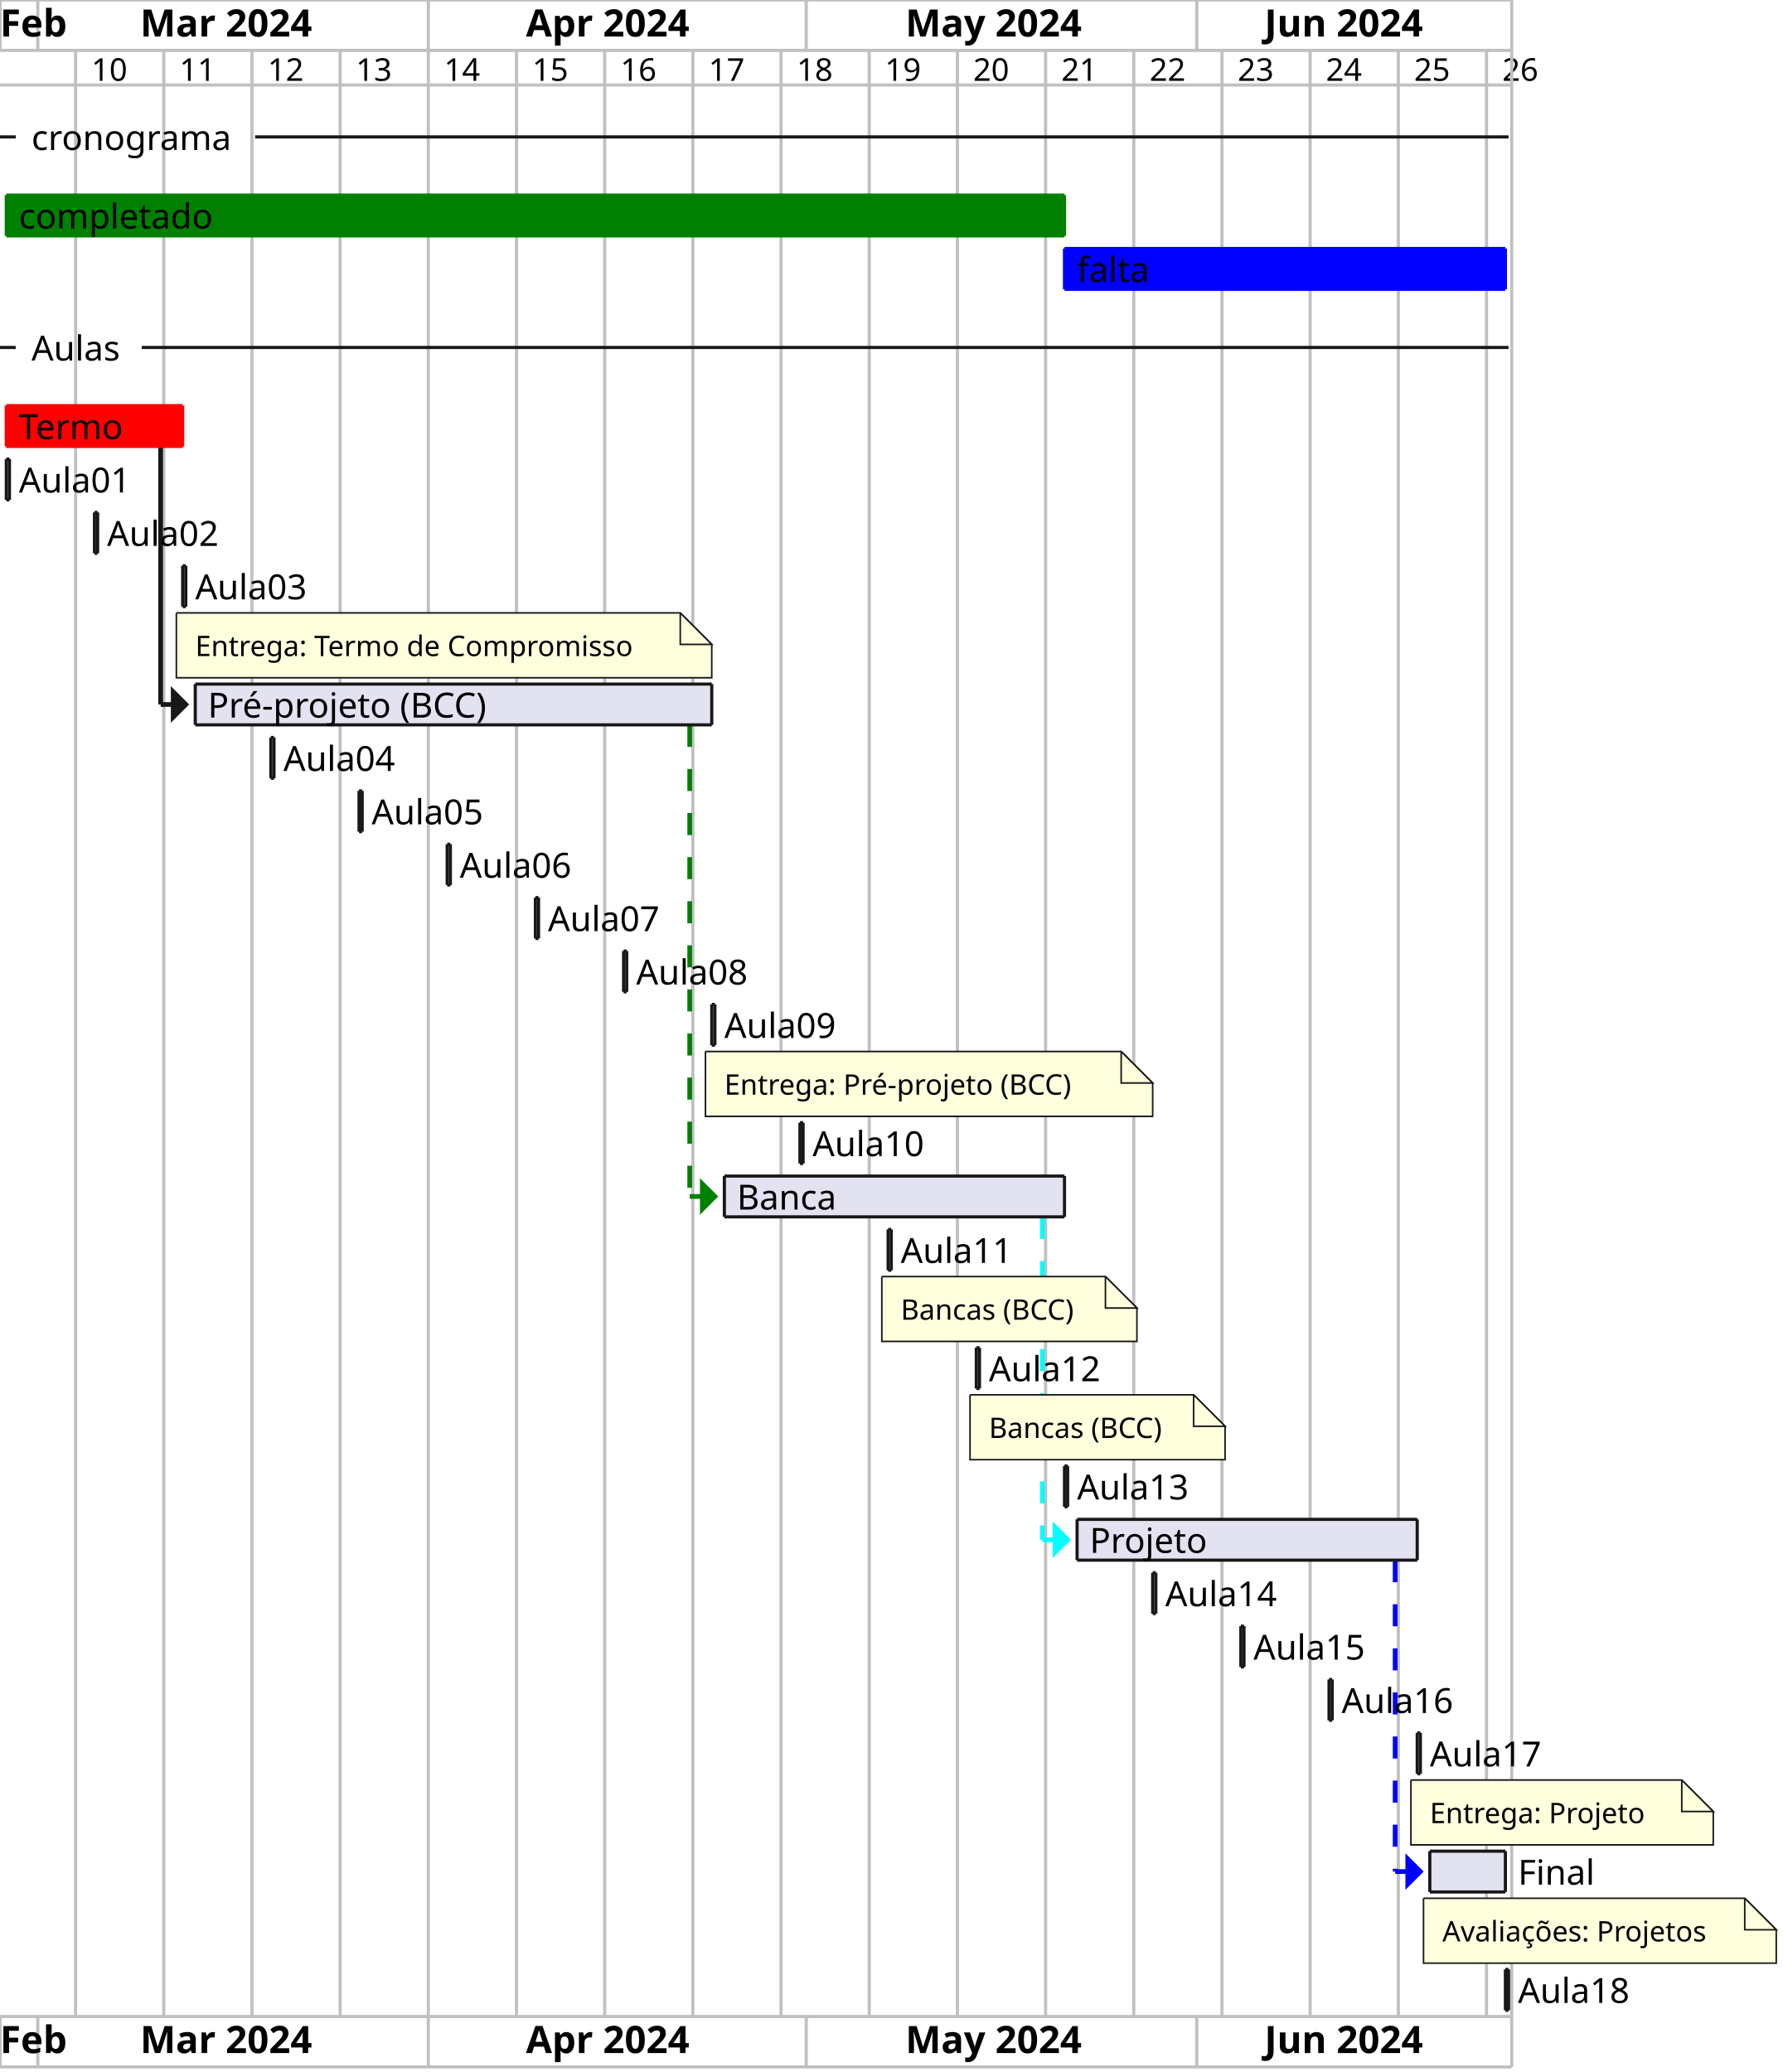
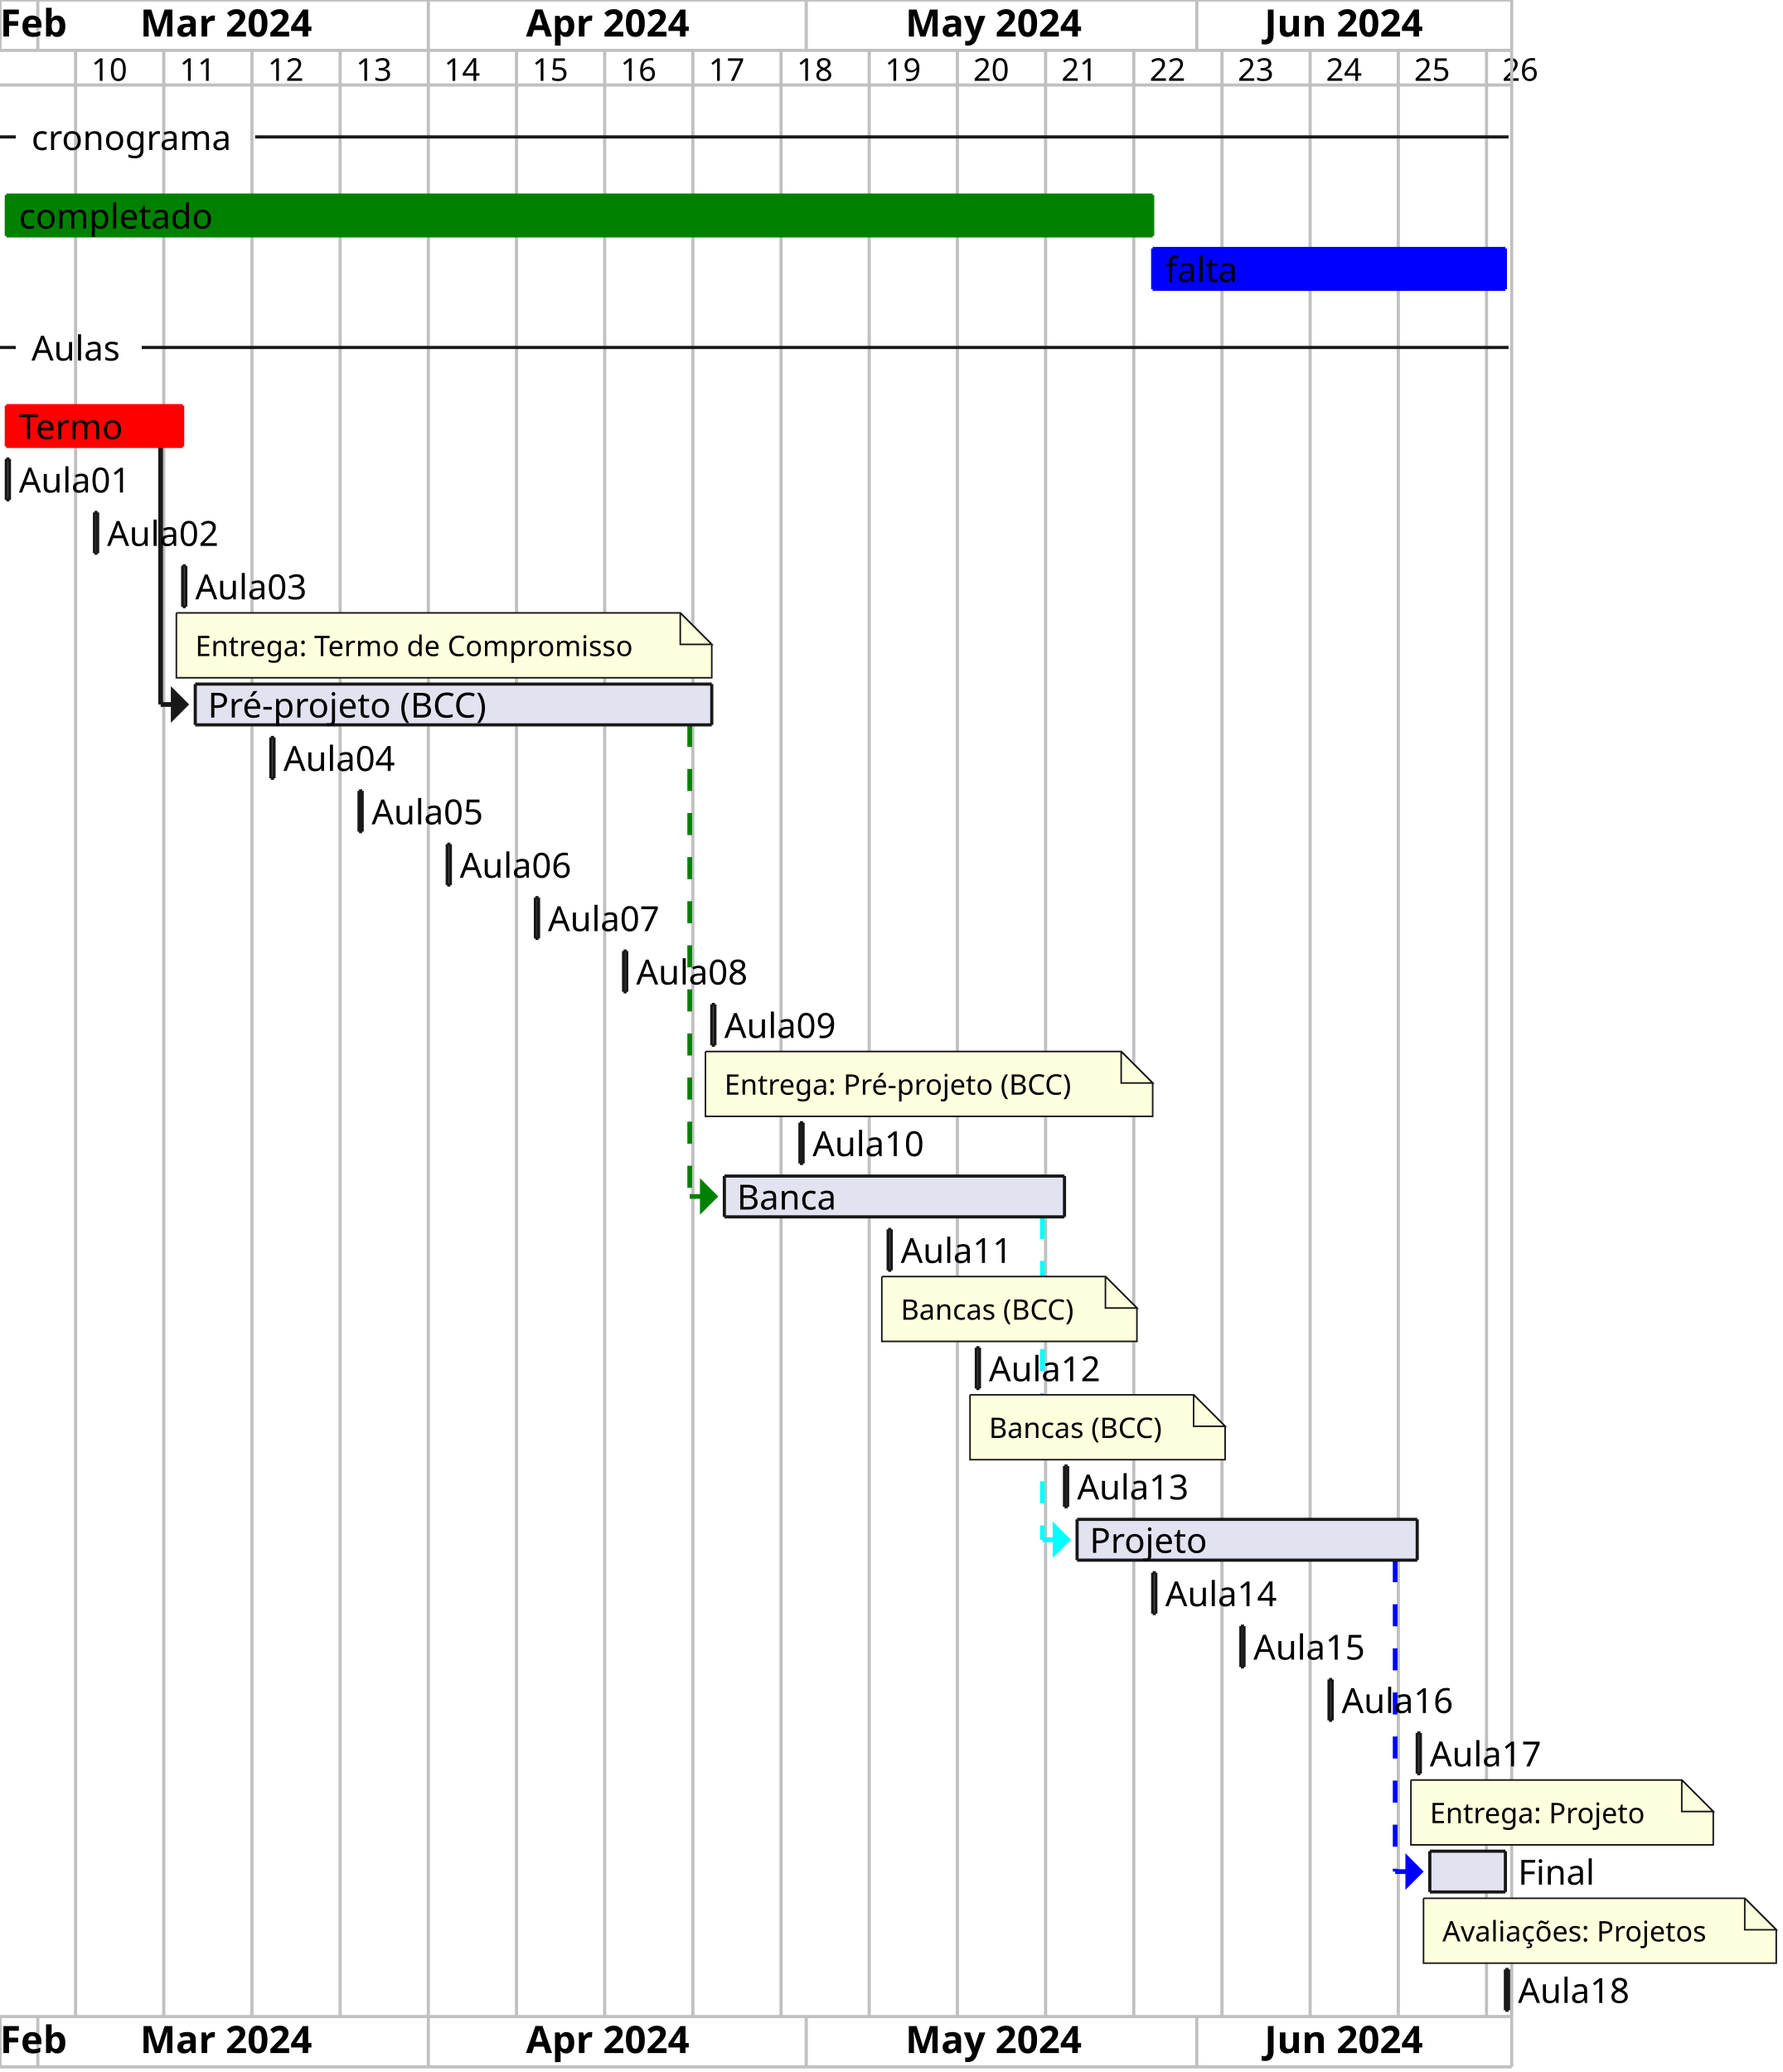
<svg xmlns="http://www.w3.org/2000/svg" contentStyleType="text/css" height="658px" preserveAspectRatio="none" style="width:566px;height:658px;background:#FFFFFF;" version="1.1" viewBox="0 0 566 658" width="566px" zoomAndPan="magnify">
  <defs />
  <g>
    <text fill="#000000" font-family="sans-serif" font-size="10" lengthAdjust="spacing" textLength="12" x="29" y="25.668">10</text>
    <text fill="#000000" font-family="sans-serif" font-size="10" lengthAdjust="spacing" textLength="12" x="57" y="25.668">11</text>
    <text fill="#000000" font-family="sans-serif" font-size="10" lengthAdjust="spacing" textLength="12" x="85" y="25.668">12</text>
    <text fill="#000000" font-family="sans-serif" font-size="10" lengthAdjust="spacing" textLength="12" x="113" y="25.668">13</text>
    <text fill="#000000" font-family="sans-serif" font-size="10" lengthAdjust="spacing" textLength="12" x="141" y="25.668">14</text>
    <text fill="#000000" font-family="sans-serif" font-size="10" lengthAdjust="spacing" textLength="12" x="169" y="25.668">15</text>
    <text fill="#000000" font-family="sans-serif" font-size="10" lengthAdjust="spacing" textLength="12" x="197" y="25.668">16</text>
    <text fill="#000000" font-family="sans-serif" font-size="10" lengthAdjust="spacing" textLength="12" x="225" y="25.668">17</text>
    <text fill="#000000" font-family="sans-serif" font-size="10" lengthAdjust="spacing" textLength="12" x="253" y="25.668">18</text>
    <text fill="#000000" font-family="sans-serif" font-size="10" lengthAdjust="spacing" textLength="12" x="281" y="25.668">19</text>
    <text fill="#000000" font-family="sans-serif" font-size="10" lengthAdjust="spacing" textLength="12" x="309" y="25.668">20</text>
    <text fill="#000000" font-family="sans-serif" font-size="10" lengthAdjust="spacing" textLength="12" x="337" y="25.668">21</text>
    <text fill="#000000" font-family="sans-serif" font-size="10" lengthAdjust="spacing" textLength="12" x="365" y="25.668">22</text>
    <text fill="#000000" font-family="sans-serif" font-size="10" lengthAdjust="spacing" textLength="12" x="393" y="25.668">23</text>
    <text fill="#000000" font-family="sans-serif" font-size="10" lengthAdjust="spacing" textLength="12" x="421" y="25.668">24</text>
    <text fill="#000000" font-family="sans-serif" font-size="10" lengthAdjust="spacing" textLength="12" x="449" y="25.668">25</text>
    <text fill="#000000" font-family="sans-serif" font-size="10" lengthAdjust="spacing" textLength="12" x="477" y="25.668">26</text>
    <line style="stroke:#C0C0C0;stroke-width:1.0;" x1="24" x2="24" y1="16" y2="640.385" />
    <line style="stroke:#C0C0C0;stroke-width:1.0;" x1="52" x2="52" y1="16" y2="640.385" />
    <line style="stroke:#C0C0C0;stroke-width:1.0;" x1="80" x2="80" y1="16" y2="640.385" />
    <line style="stroke:#C0C0C0;stroke-width:1.0;" x1="108" x2="108" y1="16" y2="640.385" />
    <line style="stroke:#C0C0C0;stroke-width:1.0;" x1="136" x2="136" y1="16" y2="640.385" />
    <line style="stroke:#C0C0C0;stroke-width:1.0;" x1="164" x2="164" y1="16" y2="640.385" />
    <line style="stroke:#C0C0C0;stroke-width:1.0;" x1="192" x2="192" y1="16" y2="640.385" />
    <line style="stroke:#C0C0C0;stroke-width:1.0;" x1="220" x2="220" y1="16" y2="640.385" />
    <line style="stroke:#C0C0C0;stroke-width:1.0;" x1="248" x2="248" y1="16" y2="640.385" />
    <line style="stroke:#C0C0C0;stroke-width:1.0;" x1="276" x2="276" y1="16" y2="640.385" />
    <line style="stroke:#C0C0C0;stroke-width:1.0;" x1="304" x2="304" y1="16" y2="640.385" />
    <line style="stroke:#C0C0C0;stroke-width:1.0;" x1="332" x2="332" y1="16" y2="640.385" />
    <line style="stroke:#C0C0C0;stroke-width:1.0;" x1="360" x2="360" y1="16" y2="640.385" />
    <line style="stroke:#C0C0C0;stroke-width:1.0;" x1="388" x2="388" y1="16" y2="640.385" />
    <line style="stroke:#C0C0C0;stroke-width:1.0;" x1="416" x2="416" y1="16" y2="640.385" />
    <line style="stroke:#C0C0C0;stroke-width:1.0;" x1="444" x2="444" y1="16" y2="640.385" />
    <line style="stroke:#C0C0C0;stroke-width:1.0;" x1="472" x2="472" y1="16" y2="640.385" />
    <line style="stroke:#C0C0C0;stroke-width:1.0;" x1="480" x2="480" y1="16" y2="640.385" />
    <line style="stroke:#C0C0C0;stroke-width:1.0;" x1="0" x2="0" y1="0" y2="16" />
    <line style="stroke:#C0C0C0;stroke-width:1.0;" x1="12" x2="12" y1="0" y2="16" />
    <text fill="#000000" font-family="sans-serif" font-size="12" font-weight="bold" lengthAdjust="spacing" textLength="22" x="0" y="11.602">Feb</text>
    <line style="stroke:#C0C0C0;stroke-width:1.0;" x1="136" x2="136" y1="0" y2="16" />
    <text fill="#000000" font-family="sans-serif" font-size="12" font-weight="bold" lengthAdjust="spacing" textLength="59" x="44.5" y="11.602">Mar 2024</text>
    <line style="stroke:#C0C0C0;stroke-width:1.0;" x1="256" x2="256" y1="0" y2="16" />
    <text fill="#000000" font-family="sans-serif" font-size="12" font-weight="bold" lengthAdjust="spacing" textLength="58" x="167" y="11.602">Apr 2024</text>
    <line style="stroke:#C0C0C0;stroke-width:1.0;" x1="380" x2="380" y1="0" y2="16" />
    <text fill="#000000" font-family="sans-serif" font-size="12" font-weight="bold" lengthAdjust="spacing" textLength="61" x="287.5" y="11.602">May 2024</text>
    <line style="stroke:#C0C0C0;stroke-width:1.0;" x1="480" x2="480" y1="0" y2="16" />
    <text fill="#000000" font-family="sans-serif" font-size="12" font-weight="bold" lengthAdjust="spacing" textLength="57" x="401.5" y="11.602">Jun 2024</text>
    <line style="stroke:#C0C0C0;stroke-width:1.0;" x1="0" x2="480" y1="0" y2="0" />
    <line style="stroke:#C0C0C0;stroke-width:1.0;" x1="0" x2="480" y1="16" y2="16" />
    <line style="stroke:#C0C0C0;stroke-width:1.0;" x1="0" x2="480" y1="27" y2="27" />
    <line style="stroke:#181818;stroke-width:1.5;" x1="51" x2="51" y1="141.775" y2="223.718" />
    <line style="stroke:#181818;stroke-width:1.5;" x1="51" x2="59" y1="223.718" y2="223.718" />
    <polygon fill="#181818" points="55,219.718,55,223.718,55,227.718,59,223.718" style="stroke:#181818;stroke-width:1.5;" />
    <line style="stroke:#008000;stroke-width:1.5;stroke-dasharray:7.0,7.0;" x1="219" x2="219" y1="230.195" y2="379.958" />
    <line style="stroke:#008000;stroke-width:1.5;stroke-dasharray:7.0,7.0;" x1="219" x2="227" y1="379.958" y2="379.958" />
    <polygon fill="#008000" points="223,375.958,223,379.958,223,383.958,227,379.958" style="stroke:#008000;stroke-width:1.5;" />
    <line style="stroke:#00FFFF;stroke-width:1.5;stroke-dasharray:7.0,7.0;" x1="331" x2="331" y1="386.435" y2="488.978" />
    <line style="stroke:#00FFFF;stroke-width:1.5;stroke-dasharray:7.0,7.0;" x1="331" x2="339" y1="488.978" y2="488.978" />
    <polygon fill="#00FFFF" points="335,484.978,335,488.978,335,492.978,339,488.978" style="stroke:#00FFFF;stroke-width:1.5;" />
    <line style="stroke:#0000FF;stroke-width:1.5;stroke-dasharray:7.0,7.0;" x1="443" x2="443" y1="495.455" y2="594.352" />
    <line style="stroke:#0000FF;stroke-width:1.5;stroke-dasharray:7.0,7.0;" x1="443" x2="451" y1="594.352" y2="594.352" />
    <polygon fill="#0000FF" points="447,590.352,447,594.352,447,598.352,451,594.352" style="stroke:#0000FF;stroke-width:1.5;" />
    <line style="stroke:#181818;stroke-width:1.0;" x1="0" x2="5" y1="43.477" y2="43.477" />
    <line style="stroke:#181818;stroke-width:1.0;" x1="81" x2="479" y1="43.477" y2="43.477" />
-     <rect fill="#008000" height="12.955" style="stroke:none;stroke-width:1.0;" width="336" x="2" y="61.955" />
-     <line style="stroke:#008000;stroke-width:1.0;" x1="2" x2="338" y1="61.955" y2="61.955" />
-     <line style="stroke:#008000;stroke-width:1.0;" x1="2" x2="338" y1="74.91" y2="74.91" />
+     <rect fill="#008000" height="12.955" style="stroke:none;stroke-width:1.0;" width="364" x="2" y="61.955" />
+     <line style="stroke:#008000;stroke-width:1.0;" x1="2" x2="366" y1="61.955" y2="61.955" />
+     <line style="stroke:#008000;stroke-width:1.0;" x1="2" x2="366" y1="74.91" y2="74.91" />
    <line style="stroke:#008000;stroke-width:1.0;" x1="2" x2="2" y1="61.955" y2="74.91" />
-     <line style="stroke:#008000;stroke-width:1.0;" x1="338" x2="338" y1="61.955" y2="74.91" />
-     <rect fill="#0000FF" height="12.955" style="stroke:none;stroke-width:1.0;" width="140" x="338" y="78.91" />
-     <line style="stroke:#0000FF;stroke-width:1.0;" x1="338" x2="478" y1="78.91" y2="78.91" />
-     <line style="stroke:#0000FF;stroke-width:1.0;" x1="338" x2="478" y1="91.865" y2="91.865" />
-     <line style="stroke:#0000FF;stroke-width:1.0;" x1="338" x2="338" y1="78.91" y2="91.865" />
+     <line style="stroke:#008000;stroke-width:1.0;" x1="366" x2="366" y1="61.955" y2="74.91" />
+     <rect fill="#0000FF" height="12.955" style="stroke:none;stroke-width:1.0;" width="112" x="366" y="78.91" />
+     <line style="stroke:#0000FF;stroke-width:1.0;" x1="366" x2="478" y1="78.91" y2="78.91" />
+     <line style="stroke:#0000FF;stroke-width:1.0;" x1="366" x2="478" y1="91.865" y2="91.865" />
+     <line style="stroke:#0000FF;stroke-width:1.0;" x1="366" x2="366" y1="78.91" y2="91.865" />
    <line style="stroke:#0000FF;stroke-width:1.0;" x1="478" x2="478" y1="78.91" y2="91.865" />
    <line style="stroke:#181818;stroke-width:1.0;" x1="0" x2="5" y1="110.343" y2="110.343" />
    <line style="stroke:#181818;stroke-width:1.0;" x1="45" x2="479" y1="110.343" y2="110.343" />
    <rect fill="#FF0000" height="12.955" style="stroke:none;stroke-width:1.0;" width="56" x="2" y="128.82" />
    <line style="stroke:#FF0000;stroke-width:1.0;" x1="2" x2="58" y1="128.82" y2="128.82" />
    <line style="stroke:#FF0000;stroke-width:1.0;" x1="2" x2="58" y1="141.775" y2="141.775" />
    <line style="stroke:#FF0000;stroke-width:1.0;" x1="2" x2="2" y1="128.82" y2="141.775" />
    <line style="stroke:#FF0000;stroke-width:1.0;" x1="58" x2="58" y1="128.82" y2="141.775" />
    <rect fill="#E2E2F0" height="12.955" style="stroke:none;stroke-width:1.0;" width="1" x="2" y="145.775" />
    <line style="stroke:#181818;stroke-width:1.0;" x1="2" x2="3" y1="145.775" y2="145.775" />
    <line style="stroke:#181818;stroke-width:1.0;" x1="2" x2="3" y1="158.731" y2="158.731" />
    <line style="stroke:#181818;stroke-width:1.0;" x1="2" x2="2" y1="145.775" y2="158.731" />
    <line style="stroke:#181818;stroke-width:1.0;" x1="3" x2="3" y1="145.775" y2="158.731" />
    <rect fill="#E2E2F0" height="12.955" style="stroke:none;stroke-width:1.0;" width="1" x="30" y="162.731" />
    <line style="stroke:#181818;stroke-width:1.0;" x1="30" x2="31" y1="162.731" y2="162.731" />
    <line style="stroke:#181818;stroke-width:1.0;" x1="30" x2="31" y1="175.685" y2="175.685" />
    <line style="stroke:#181818;stroke-width:1.0;" x1="30" x2="30" y1="162.731" y2="175.685" />
    <line style="stroke:#181818;stroke-width:1.0;" x1="31" x2="31" y1="162.731" y2="175.685" />
    <path d="M56,194.641 L56,215.24 L226,215.24 L226,204.641 L216,194.641 L56,194.641 " fill="#FEFFDD" style="stroke:#181818;stroke-width:0.5;" />
    <path d="M216,194.641 L216,204.641 L226,204.641 L216,194.641 " fill="#FEFFDD" style="stroke:#181818;stroke-width:0.5;" />
    <text fill="#000000" font-family="sans-serif" font-size="9" lengthAdjust="spacing" textLength="149" x="62" y="208.342">Entrega: Termo de Compromisso</text>
    <rect fill="#E2E2F0" height="12.955" style="stroke:none;stroke-width:1.0;" width="1" x="58" y="179.685" />
    <line style="stroke:#181818;stroke-width:1.0;" x1="58" x2="59" y1="179.685" y2="179.685" />
    <line style="stroke:#181818;stroke-width:1.0;" x1="58" x2="59" y1="192.641" y2="192.641" />
    <line style="stroke:#181818;stroke-width:1.0;" x1="58" x2="58" y1="179.685" y2="192.641" />
    <line style="stroke:#181818;stroke-width:1.0;" x1="59" x2="59" y1="179.685" y2="192.641" />
    <rect fill="#E2E2F0" height="12.955" style="stroke:none;stroke-width:1.0;" width="164" x="62" y="217.24" />
    <line style="stroke:#181818;stroke-width:1.0;" x1="62" x2="226" y1="217.24" y2="217.24" />
    <line style="stroke:#181818;stroke-width:1.0;" x1="62" x2="226" y1="230.195" y2="230.195" />
    <line style="stroke:#181818;stroke-width:1.0;" x1="62" x2="62" y1="217.24" y2="230.195" />
    <line style="stroke:#181818;stroke-width:1.0;" x1="226" x2="226" y1="217.24" y2="230.195" />
    <rect fill="#E2E2F0" height="12.955" style="stroke:none;stroke-width:1.0;" width="1" x="86" y="234.195" />
    <line style="stroke:#181818;stroke-width:1.0;" x1="86" x2="87" y1="234.195" y2="234.195" />
    <line style="stroke:#181818;stroke-width:1.0;" x1="86" x2="87" y1="247.15" y2="247.15" />
    <line style="stroke:#181818;stroke-width:1.0;" x1="86" x2="86" y1="234.195" y2="247.15" />
    <line style="stroke:#181818;stroke-width:1.0;" x1="87" x2="87" y1="234.195" y2="247.15" />
    <rect fill="#E2E2F0" height="12.955" style="stroke:none;stroke-width:1.0;" width="1" x="114" y="251.15" />
    <line style="stroke:#181818;stroke-width:1.0;" x1="114" x2="115" y1="251.15" y2="251.15" />
    <line style="stroke:#181818;stroke-width:1.0;" x1="114" x2="115" y1="264.106" y2="264.106" />
    <line style="stroke:#181818;stroke-width:1.0;" x1="114" x2="114" y1="251.15" y2="264.106" />
    <line style="stroke:#181818;stroke-width:1.0;" x1="115" x2="115" y1="251.15" y2="264.106" />
    <rect fill="#E2E2F0" height="12.955" style="stroke:none;stroke-width:1.0;" width="1" x="142" y="268.106" />
    <line style="stroke:#181818;stroke-width:1.0;" x1="142" x2="143" y1="268.106" y2="268.106" />
    <line style="stroke:#181818;stroke-width:1.0;" x1="142" x2="143" y1="281.06" y2="281.06" />
    <line style="stroke:#181818;stroke-width:1.0;" x1="142" x2="142" y1="268.106" y2="281.06" />
    <line style="stroke:#181818;stroke-width:1.0;" x1="143" x2="143" y1="268.106" y2="281.06" />
    <rect fill="#E2E2F0" height="12.955" style="stroke:none;stroke-width:1.0;" width="1" x="170" y="285.06" />
    <line style="stroke:#181818;stroke-width:1.0;" x1="170" x2="171" y1="285.06" y2="285.06" />
    <line style="stroke:#181818;stroke-width:1.0;" x1="170" x2="171" y1="298.016" y2="298.016" />
    <line style="stroke:#181818;stroke-width:1.0;" x1="170" x2="170" y1="285.06" y2="298.016" />
    <line style="stroke:#181818;stroke-width:1.0;" x1="171" x2="171" y1="285.06" y2="298.016" />
    <rect fill="#E2E2F0" height="12.955" style="stroke:none;stroke-width:1.0;" width="1" x="198" y="302.016" />
    <line style="stroke:#181818;stroke-width:1.0;" x1="198" x2="199" y1="302.016" y2="302.016" />
    <line style="stroke:#181818;stroke-width:1.0;" x1="198" x2="199" y1="314.971" y2="314.971" />
    <line style="stroke:#181818;stroke-width:1.0;" x1="198" x2="198" y1="302.016" y2="314.971" />
    <line style="stroke:#181818;stroke-width:1.0;" x1="199" x2="199" y1="302.016" y2="314.971" />
    <path d="M224,333.926 L224,354.525 L366,354.525 L366,343.926 L356,333.926 L224,333.926 " fill="#FEFFDD" style="stroke:#181818;stroke-width:0.5;" />
    <path d="M356,333.926 L356,343.926 L366,343.926 L356,333.926 " fill="#FEFFDD" style="stroke:#181818;stroke-width:0.5;" />
    <text fill="#000000" font-family="sans-serif" font-size="9" lengthAdjust="spacing" textLength="118" x="230" y="347.627">Entrega: Pré-projeto (BCC)</text>
    <rect fill="#E2E2F0" height="12.955" style="stroke:none;stroke-width:1.0;" width="1" x="226" y="318.971" />
    <line style="stroke:#181818;stroke-width:1.0;" x1="226" x2="227" y1="318.971" y2="318.971" />
    <line style="stroke:#181818;stroke-width:1.0;" x1="226" x2="227" y1="331.926" y2="331.926" />
    <line style="stroke:#181818;stroke-width:1.0;" x1="226" x2="226" y1="318.971" y2="331.926" />
    <line style="stroke:#181818;stroke-width:1.0;" x1="227" x2="227" y1="318.971" y2="331.926" />
    <rect fill="#E2E2F0" height="12.955" style="stroke:none;stroke-width:1.0;" width="1" x="254" y="356.525" />
    <line style="stroke:#181818;stroke-width:1.0;" x1="254" x2="255" y1="356.525" y2="356.525" />
    <line style="stroke:#181818;stroke-width:1.0;" x1="254" x2="255" y1="369.481" y2="369.481" />
    <line style="stroke:#181818;stroke-width:1.0;" x1="254" x2="254" y1="356.525" y2="369.481" />
    <line style="stroke:#181818;stroke-width:1.0;" x1="255" x2="255" y1="356.525" y2="369.481" />
    <rect fill="#E2E2F0" height="12.955" style="stroke:none;stroke-width:1.0;" width="108" x="230" y="373.481" />
    <line style="stroke:#181818;stroke-width:1.0;" x1="230" x2="338" y1="373.481" y2="373.481" />
    <line style="stroke:#181818;stroke-width:1.0;" x1="230" x2="338" y1="386.435" y2="386.435" />
    <line style="stroke:#181818;stroke-width:1.0;" x1="230" x2="230" y1="373.481" y2="386.435" />
    <line style="stroke:#181818;stroke-width:1.0;" x1="338" x2="338" y1="373.481" y2="386.435" />
    <path d="M280,405.391 L280,425.99 L361,425.99 L361,415.391 L351,405.391 L280,405.391 " fill="#FEFFDD" style="stroke:#181818;stroke-width:0.5;" />
    <path d="M351,405.391 L351,415.391 L361,415.391 L351,405.391 " fill="#FEFFDD" style="stroke:#181818;stroke-width:0.5;" />
    <text fill="#000000" font-family="sans-serif" font-size="9" lengthAdjust="spacing" textLength="57" x="286" y="419.092">Bancas (BCC)</text>
    <rect fill="#E2E2F0" height="12.955" style="stroke:none;stroke-width:1.0;" width="1" x="282" y="390.435" />
    <line style="stroke:#181818;stroke-width:1.0;" x1="282" x2="283" y1="390.435" y2="390.435" />
    <line style="stroke:#181818;stroke-width:1.0;" x1="282" x2="283" y1="403.391" y2="403.391" />
    <line style="stroke:#181818;stroke-width:1.0;" x1="282" x2="282" y1="390.435" y2="403.391" />
    <line style="stroke:#181818;stroke-width:1.0;" x1="283" x2="283" y1="390.435" y2="403.391" />
    <path d="M308,442.945 L308,463.545 L389,463.545 L389,452.945 L379,442.945 L308,442.945 " fill="#FEFFDD" style="stroke:#181818;stroke-width:0.5;" />
    <path d="M379,442.945 L379,452.945 L389,452.945 L379,442.945 " fill="#FEFFDD" style="stroke:#181818;stroke-width:0.5;" />
    <text fill="#000000" font-family="sans-serif" font-size="9" lengthAdjust="spacing" textLength="57" x="314" y="456.647">Bancas (BCC)</text>
    <rect fill="#E2E2F0" height="12.955" style="stroke:none;stroke-width:1.0;" width="1" x="310" y="427.99" />
    <line style="stroke:#181818;stroke-width:1.0;" x1="310" x2="311" y1="427.99" y2="427.99" />
    <line style="stroke:#181818;stroke-width:1.0;" x1="310" x2="311" y1="440.945" y2="440.945" />
    <line style="stroke:#181818;stroke-width:1.0;" x1="310" x2="310" y1="427.99" y2="440.945" />
    <line style="stroke:#181818;stroke-width:1.0;" x1="311" x2="311" y1="427.99" y2="440.945" />
    <rect fill="#E2E2F0" height="12.955" style="stroke:none;stroke-width:1.0;" width="1" x="338" y="465.545" />
    <line style="stroke:#181818;stroke-width:1.0;" x1="338" x2="339" y1="465.545" y2="465.545" />
    <line style="stroke:#181818;stroke-width:1.0;" x1="338" x2="339" y1="478.5" y2="478.5" />
    <line style="stroke:#181818;stroke-width:1.0;" x1="338" x2="338" y1="465.545" y2="478.5" />
    <line style="stroke:#181818;stroke-width:1.0;" x1="339" x2="339" y1="465.545" y2="478.5" />
    <rect fill="#E2E2F0" height="12.955" style="stroke:none;stroke-width:1.0;" width="108" x="342" y="482.5" />
    <line style="stroke:#181818;stroke-width:1.0;" x1="342" x2="450" y1="482.5" y2="482.5" />
    <line style="stroke:#181818;stroke-width:1.0;" x1="342" x2="450" y1="495.455" y2="495.455" />
    <line style="stroke:#181818;stroke-width:1.0;" x1="342" x2="342" y1="482.5" y2="495.455" />
    <line style="stroke:#181818;stroke-width:1.0;" x1="450" x2="450" y1="482.5" y2="495.455" />
    <rect fill="#E2E2F0" height="12.955" style="stroke:none;stroke-width:1.0;" width="1" x="366" y="499.455" />
    <line style="stroke:#181818;stroke-width:1.0;" x1="366" x2="367" y1="499.455" y2="499.455" />
    <line style="stroke:#181818;stroke-width:1.0;" x1="366" x2="367" y1="512.41" y2="512.41" />
    <line style="stroke:#181818;stroke-width:1.0;" x1="366" x2="366" y1="499.455" y2="512.41" />
    <line style="stroke:#181818;stroke-width:1.0;" x1="367" x2="367" y1="499.455" y2="512.41" />
    <rect fill="#E2E2F0" height="12.955" style="stroke:none;stroke-width:1.0;" width="1" x="394" y="516.41" />
    <line style="stroke:#181818;stroke-width:1.0;" x1="394" x2="395" y1="516.41" y2="516.41" />
    <line style="stroke:#181818;stroke-width:1.0;" x1="394" x2="395" y1="529.365" y2="529.365" />
    <line style="stroke:#181818;stroke-width:1.0;" x1="394" x2="394" y1="516.41" y2="529.365" />
    <line style="stroke:#181818;stroke-width:1.0;" x1="395" x2="395" y1="516.41" y2="529.365" />
    <rect fill="#E2E2F0" height="12.955" style="stroke:none;stroke-width:1.0;" width="1" x="422" y="533.365" />
    <line style="stroke:#181818;stroke-width:1.0;" x1="422" x2="423" y1="533.365" y2="533.365" />
    <line style="stroke:#181818;stroke-width:1.0;" x1="422" x2="423" y1="546.32" y2="546.32" />
    <line style="stroke:#181818;stroke-width:1.0;" x1="422" x2="422" y1="533.365" y2="546.32" />
    <line style="stroke:#181818;stroke-width:1.0;" x1="423" x2="423" y1="533.365" y2="546.32" />
    <path d="M448,565.275 L448,585.875 L544,585.875 L544,575.275 L534,565.275 L448,565.275 " fill="#FEFFDD" style="stroke:#181818;stroke-width:0.5;" />
    <path d="M534,565.275 L534,575.275 L544,575.275 L534,565.275 " fill="#FEFFDD" style="stroke:#181818;stroke-width:0.5;" />
    <text fill="#000000" font-family="sans-serif" font-size="9" lengthAdjust="spacing" textLength="72" x="454" y="578.977">Entrega: Projeto</text>
    <rect fill="#E2E2F0" height="12.955" style="stroke:none;stroke-width:1.0;" width="1" x="450" y="550.32" />
    <line style="stroke:#181818;stroke-width:1.0;" x1="450" x2="451" y1="550.32" y2="550.32" />
    <line style="stroke:#181818;stroke-width:1.0;" x1="450" x2="451" y1="563.275" y2="563.275" />
    <line style="stroke:#181818;stroke-width:1.0;" x1="450" x2="450" y1="550.32" y2="563.275" />
    <line style="stroke:#181818;stroke-width:1.0;" x1="451" x2="451" y1="550.32" y2="563.275" />
    <path d="M452,602.83 L452,623.43 L564,623.43 L564,612.83 L554,602.83 L452,602.83 " fill="#FEFFDD" style="stroke:#181818;stroke-width:0.5;" />
    <path d="M554,602.83 L554,612.83 L564,612.83 L554,602.83 " fill="#FEFFDD" style="stroke:#181818;stroke-width:0.5;" />
    <text fill="#000000" font-family="sans-serif" font-size="9" lengthAdjust="spacing" textLength="91" x="458" y="616.531">Avaliações: Projetos</text>
    <rect fill="#E2E2F0" height="12.955" style="stroke:none;stroke-width:1.0;" width="24" x="454" y="587.875" />
    <line style="stroke:#181818;stroke-width:1.0;" x1="454" x2="478" y1="587.875" y2="587.875" />
    <line style="stroke:#181818;stroke-width:1.0;" x1="454" x2="478" y1="600.83" y2="600.83" />
    <line style="stroke:#181818;stroke-width:1.0;" x1="454" x2="454" y1="587.875" y2="600.83" />
    <line style="stroke:#181818;stroke-width:1.0;" x1="478" x2="478" y1="587.875" y2="600.83" />
    <rect fill="#E2E2F0" height="12.955" style="stroke:none;stroke-width:1.0;" width="1" x="478" y="625.43" />
    <line style="stroke:#181818;stroke-width:1.0;" x1="478" x2="479" y1="625.43" y2="625.43" />
    <line style="stroke:#181818;stroke-width:1.0;" x1="478" x2="479" y1="638.385" y2="638.385" />
    <line style="stroke:#181818;stroke-width:1.0;" x1="478" x2="478" y1="625.43" y2="638.385" />
    <line style="stroke:#181818;stroke-width:1.0;" x1="479" x2="479" y1="625.43" y2="638.385" />
    <text fill="#000000" font-family="sans-serif" font-size="11" lengthAdjust="spacing" textLength="66" x="10" y="47.635">cronograma</text>
    <text fill="#000000" font-family="sans-serif" font-size="11" lengthAdjust="spacing" textLength="63" x="6" y="72.59">completado</text>
-     <text fill="#000000" font-family="sans-serif" font-size="11" lengthAdjust="spacing" textLength="23" x="342" y="89.545">falta</text>
+     <text fill="#000000" font-family="sans-serif" font-size="11" lengthAdjust="spacing" textLength="23" x="370" y="89.545">falta</text>
    <text fill="#000000" font-family="sans-serif" font-size="11" lengthAdjust="spacing" textLength="30" x="10" y="114.5">Aulas</text>
    <text fill="#000000" font-family="sans-serif" font-size="11" lengthAdjust="spacing" textLength="35" x="6" y="139.455">Termo</text>
    <text fill="#000000" font-family="sans-serif" font-size="11" lengthAdjust="spacing" textLength="38" x="6" y="156.41">Aula01</text>
    <text fill="#000000" font-family="sans-serif" font-size="11" lengthAdjust="spacing" textLength="38" x="34" y="173.365">Aula02</text>
    <text fill="#000000" font-family="sans-serif" font-size="11" lengthAdjust="spacing" textLength="38" x="62" y="190.32">Aula03</text>
    <text fill="#000000" font-family="sans-serif" font-size="11" lengthAdjust="spacing" textLength="95" x="66" y="227.875">Pré-projeto (BCC)</text>
    <text fill="#000000" font-family="sans-serif" font-size="11" lengthAdjust="spacing" textLength="38" x="90" y="244.83">Aula04</text>
    <text fill="#000000" font-family="sans-serif" font-size="11" lengthAdjust="spacing" textLength="38" x="118" y="261.785">Aula05</text>
    <text fill="#000000" font-family="sans-serif" font-size="11" lengthAdjust="spacing" textLength="38" x="146" y="278.74">Aula06</text>
    <text fill="#000000" font-family="sans-serif" font-size="11" lengthAdjust="spacing" textLength="38" x="174" y="295.695">Aula07</text>
    <text fill="#000000" font-family="sans-serif" font-size="11" lengthAdjust="spacing" textLength="38" x="202" y="312.65">Aula08</text>
    <text fill="#000000" font-family="sans-serif" font-size="11" lengthAdjust="spacing" textLength="38" x="230" y="329.606">Aula09</text>
    <text fill="#000000" font-family="sans-serif" font-size="11" lengthAdjust="spacing" textLength="38" x="258" y="367.16">Aula10</text>
    <text fill="#000000" font-family="sans-serif" font-size="11" lengthAdjust="spacing" textLength="31" x="234" y="384.115">Banca</text>
    <text fill="#000000" font-family="sans-serif" font-size="11" lengthAdjust="spacing" textLength="38" x="286" y="401.07">Aula11</text>
    <text fill="#000000" font-family="sans-serif" font-size="11" lengthAdjust="spacing" textLength="38" x="314" y="438.625">Aula12</text>
    <text fill="#000000" font-family="sans-serif" font-size="11" lengthAdjust="spacing" textLength="38" x="342" y="476.18">Aula13</text>
    <text fill="#000000" font-family="sans-serif" font-size="11" lengthAdjust="spacing" textLength="38" x="346" y="493.135">Projeto</text>
    <text fill="#000000" font-family="sans-serif" font-size="11" lengthAdjust="spacing" textLength="38" x="370" y="510.09">Aula14</text>
    <text fill="#000000" font-family="sans-serif" font-size="11" lengthAdjust="spacing" textLength="38" x="398" y="527.045">Aula15</text>
    <text fill="#000000" font-family="sans-serif" font-size="11" lengthAdjust="spacing" textLength="38" x="426" y="544">Aula16</text>
    <text fill="#000000" font-family="sans-serif" font-size="11" lengthAdjust="spacing" textLength="38" x="454" y="560.955">Aula17</text>
    <text fill="#000000" font-family="sans-serif" font-size="11" lengthAdjust="spacing" textLength="25" x="482" y="598.51">Final</text>
    <text fill="#000000" font-family="sans-serif" font-size="11" lengthAdjust="spacing" textLength="38" x="482" y="636.064">Aula18</text>
    <line style="stroke:#C0C0C0;stroke-width:1.0;" x1="0" x2="480" y1="640.385" y2="640.385" />
    <line style="stroke:#C0C0C0;stroke-width:1.0;" x1="0" x2="0" y1="640.385" y2="656.385" />
    <line style="stroke:#C0C0C0;stroke-width:1.0;" x1="12" x2="12" y1="640.385" y2="656.385" />
    <text fill="#000000" font-family="sans-serif" font-size="12" font-weight="bold" lengthAdjust="spacing" textLength="22" x="0" y="651.986">Feb</text>
    <line style="stroke:#C0C0C0;stroke-width:1.0;" x1="136" x2="136" y1="640.385" y2="656.385" />
    <text fill="#000000" font-family="sans-serif" font-size="12" font-weight="bold" lengthAdjust="spacing" textLength="59" x="44.5" y="651.986">Mar 2024</text>
    <line style="stroke:#C0C0C0;stroke-width:1.0;" x1="256" x2="256" y1="640.385" y2="656.385" />
    <text fill="#000000" font-family="sans-serif" font-size="12" font-weight="bold" lengthAdjust="spacing" textLength="58" x="167" y="651.986">Apr 2024</text>
    <line style="stroke:#C0C0C0;stroke-width:1.0;" x1="380" x2="380" y1="640.385" y2="656.385" />
    <text fill="#000000" font-family="sans-serif" font-size="12" font-weight="bold" lengthAdjust="spacing" textLength="61" x="287.5" y="651.986">May 2024</text>
    <line style="stroke:#C0C0C0;stroke-width:1.0;" x1="480" x2="480" y1="640.385" y2="656.385" />
    <text fill="#000000" font-family="sans-serif" font-size="12" font-weight="bold" lengthAdjust="spacing" textLength="57" x="401.5" y="651.986">Jun 2024</text>
    <line style="stroke:#C0C0C0;stroke-width:1.0;" x1="0" x2="480" y1="656.385" y2="656.385" />
  </g>
</svg>
